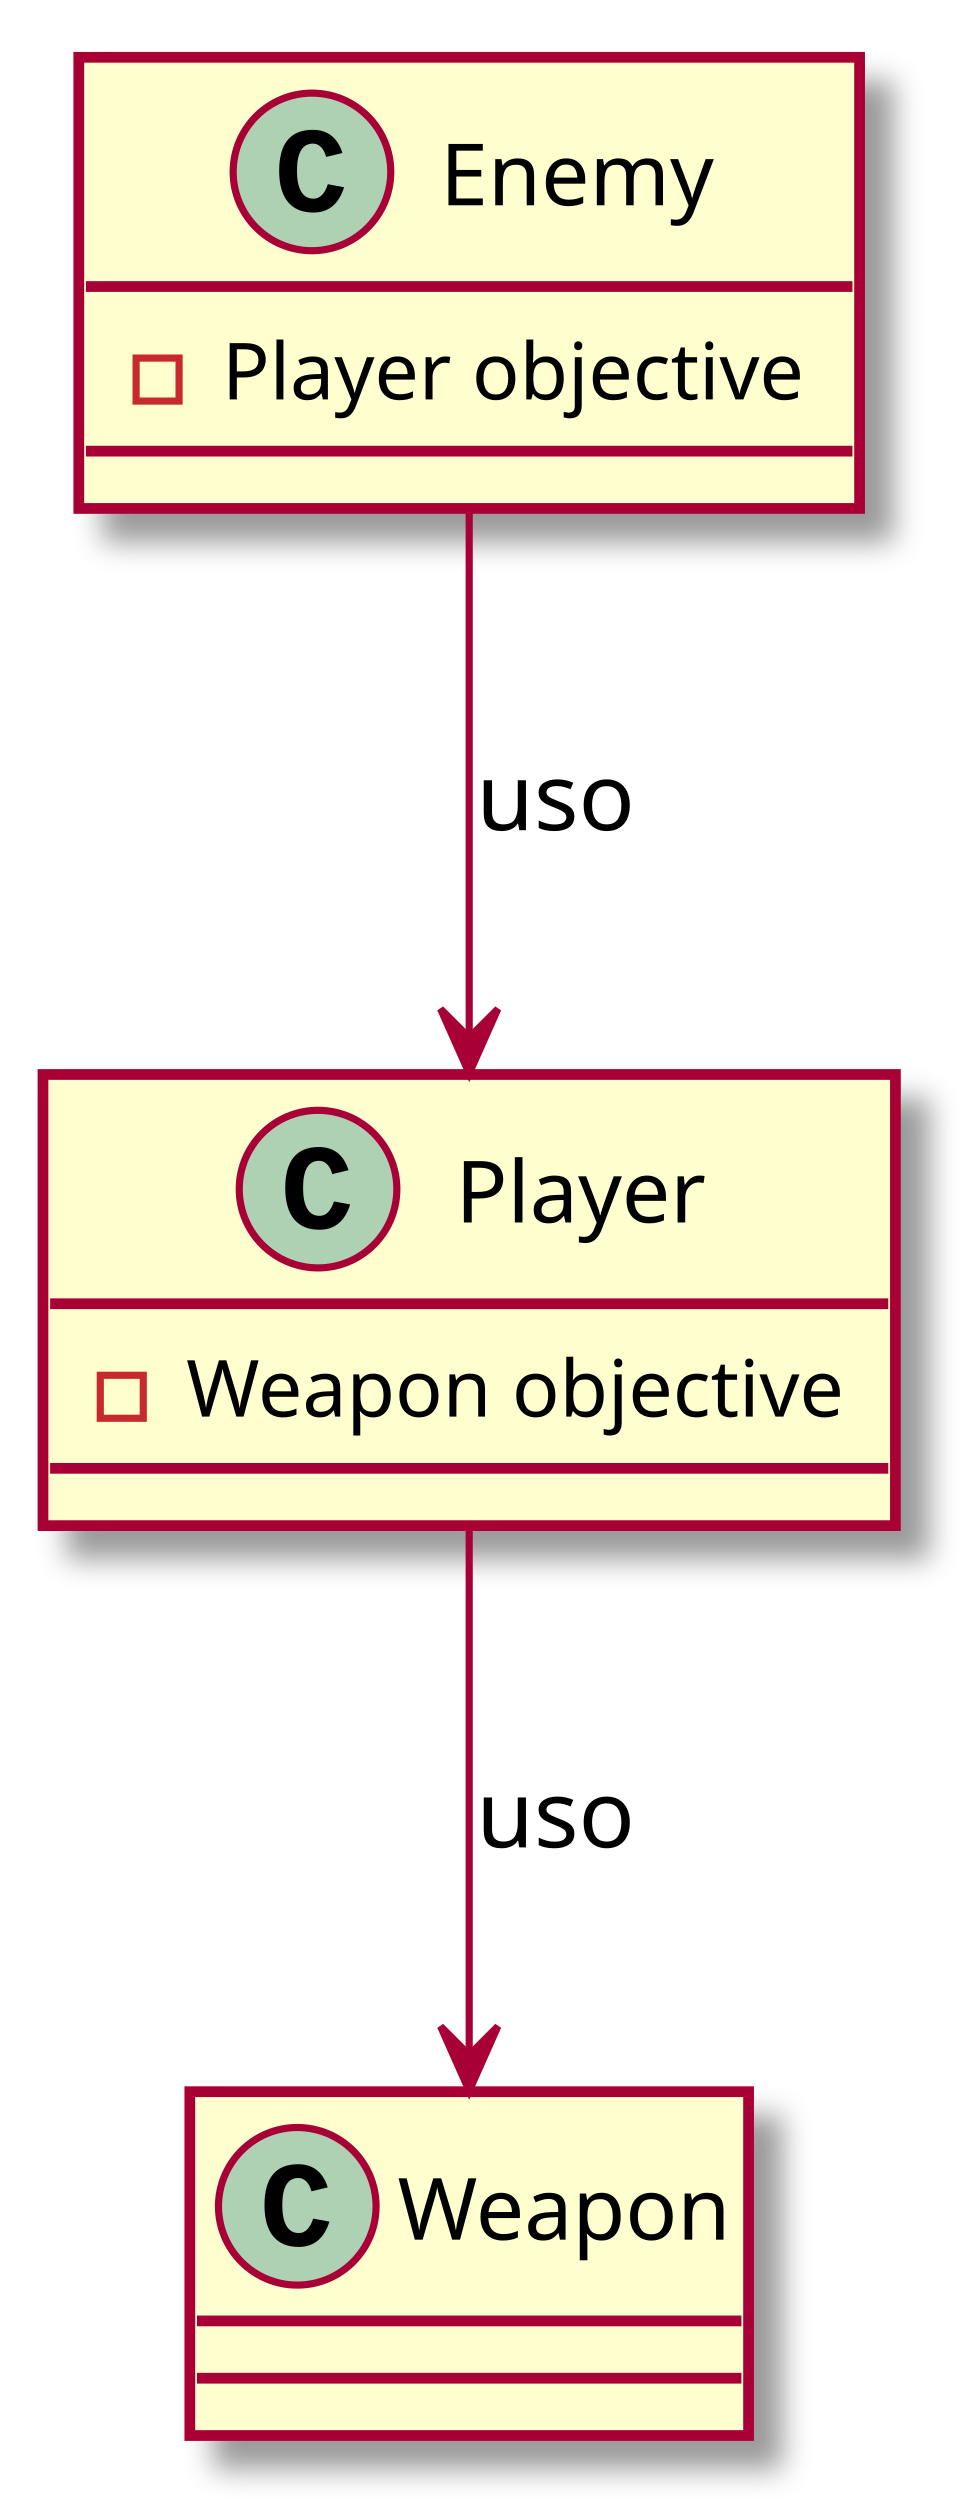
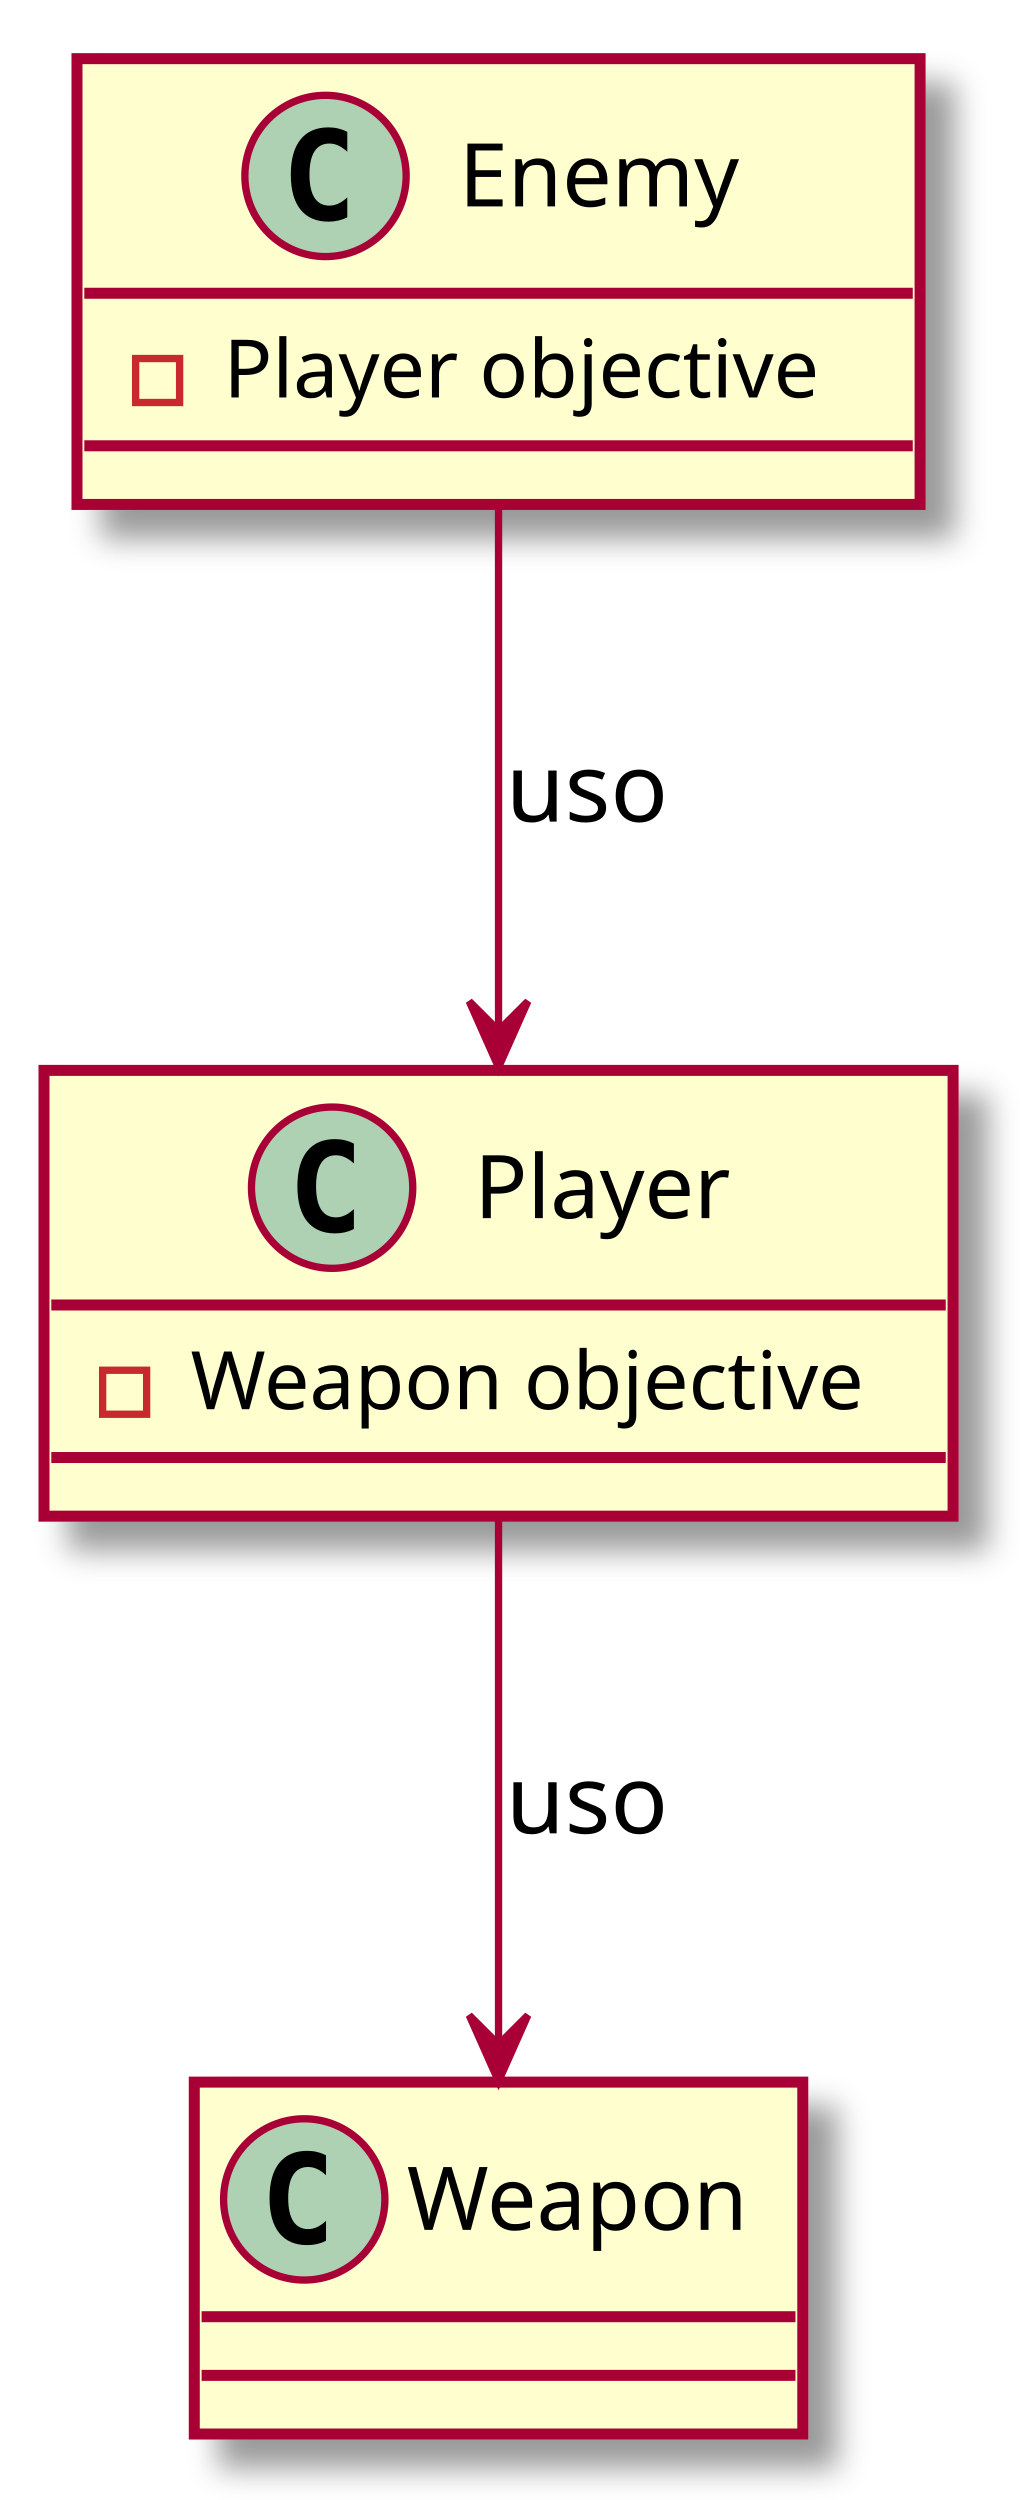
- <svg xmlns="http://www.w3.org/2000/svg" contentScriptType="application/ecmascript" contentStyleType="text/css" height="349px" preserveAspectRatio="none" style="width:134px;height:349px;" version="1.1" viewBox="0 0 134 349" width="134px" zoomAndPan="magnify">
+ <svg xmlns="http://www.w3.org/2000/svg" contentScriptType="application/ecmascript" contentStyleType="text/css" height="341px" preserveAspectRatio="none" style="width:139px;height:341px;" version="1.1" viewBox="0 0 139 341" width="139px" zoomAndPan="magnify">
  <defs>
-     <filter height="300%" id="fvt49f2" width="300%" x="-1" y="-1">
+     <filter height="300%" id="fi5ntln" width="300%" x="-1" y="-1">
      <feGaussianBlur result="blurOut" stdDeviation="2.0" />
      <feColorMatrix in="blurOut" result="blurOut2" type="matrix" values="0 0 0 0 0 0 0 0 0 0 0 0 0 0 0 0 0 0 .4 0" />
      <feOffset dx="4.0" dy="4.0" in="blurOut2" result="blurOut3" />
      <feBlend in="SourceGraphic" in2="blurOut3" mode="normal" />
    </filter>
  </defs>
  <g>
-     <rect fill="#FEFECE" filter="url(#fvt49f2)" height="62.98" style="stroke: #A80036; stroke-width: 1.5;" width="109" x="11" y="8" />
-     <ellipse cx="43.55" cy="24" fill="#ADD1B2" rx="11" ry="11" style="stroke: #A80036; stroke-width: 1.0;" />
-     <path d="M41.456,23.844 Q41.456,25.719 42.034,26.727 Q42.612,27.734 43.769,27.734 Q45.112,27.734 45.769,25.719 L48.034,26.141 Q46.925,29.672 43.753,29.672 Q41.409,29.672 40.191,28.188 Q38.972,26.703 38.972,23.844 Q38.972,18.125 43.675,18.125 Q45.222,18.125 46.261,18.938 Q47.3,19.75 47.8,21.359 L45.534,21.906 Q45.3,21.031 44.816,20.539 Q44.331,20.047 43.706,20.047 Q41.456,20.047 41.456,23.844 Z " />
-     <text fill="#000000" font-family="sans-serif" font-size="12" lengthAdjust="spacingAndGlyphs" textLength="38" x="61.45" y="28.655">Enemy</text>
-     <line style="stroke: #A80036; stroke-width: 1.5;" x1="12" x2="119" y1="40" y2="40" />
-     <rect fill="none" height="6" style="stroke: #C82930; stroke-width: 1.0;" width="6" x="19" y="49.99" />
-     <text fill="#000000" font-family="sans-serif" font-size="11" lengthAdjust="spacingAndGlyphs" textLength="83" x="31" y="55.757">Player objective</text>
-     <line style="stroke: #A80036; stroke-width: 1.5;" x1="12" x2="119" y1="62.98" y2="62.98" />
-     <rect fill="#FEFECE" filter="url(#fvt49f2)" height="62.98" style="stroke: #A80036; stroke-width: 1.5;" width="119" x="6" y="150" />
-     <ellipse cx="44.4" cy="166" fill="#ADD1B2" rx="11" ry="11" style="stroke: #A80036; stroke-width: 1.0;" />
-     <path d="M42.306,165.844 Q42.306,167.719 42.884,168.727 Q43.462,169.734 44.619,169.734 Q45.962,169.734 46.619,167.719 L48.884,168.141 Q47.775,171.672 44.603,171.672 Q42.259,171.672 41.041,170.188 Q39.822,168.703 39.822,165.844 Q39.822,160.125 44.525,160.125 Q46.072,160.125 47.111,160.938 Q48.15,161.75 48.65,163.359 L46.384,163.906 Q46.15,163.031 45.666,162.539 Q45.181,162.047 44.556,162.047 Q42.306,162.047 42.306,165.844 Z " />
-     <text fill="#000000" font-family="sans-serif" font-size="12" lengthAdjust="spacingAndGlyphs" textLength="35" x="63.6" y="170.655">Player</text>
-     <line style="stroke: #A80036; stroke-width: 1.5;" x1="7" x2="124" y1="182" y2="182" />
-     <rect fill="none" height="6" style="stroke: #C82930; stroke-width: 1.0;" width="6" x="14" y="191.99" />
-     <text fill="#000000" font-family="sans-serif" font-size="11" lengthAdjust="spacingAndGlyphs" textLength="93" x="26" y="197.757">Weapon objective</text>
-     <line style="stroke: #A80036; stroke-width: 1.5;" x1="7" x2="124" y1="204.98" y2="204.98" />
-     <rect fill="#FEFECE" filter="url(#fvt49f2)" height="48" style="stroke: #A80036; stroke-width: 1.5;" width="78" x="26.5" y="292" />
-     <ellipse cx="41.5" cy="308" fill="#ADD1B2" rx="11" ry="11" style="stroke: #A80036; stroke-width: 1.0;" />
-     <path d="M39.406,307.844 Q39.406,309.719 39.984,310.727 Q40.562,311.734 41.719,311.734 Q43.062,311.734 43.719,309.719 L45.984,310.141 Q44.875,313.672 41.703,313.672 Q39.359,313.672 38.141,312.188 Q36.922,310.703 36.922,307.844 Q36.922,302.125 41.625,302.125 Q43.172,302.125 44.211,302.938 Q45.25,303.75 45.75,305.359 L43.484,305.906 Q43.25,305.031 42.766,304.539 Q42.281,304.047 41.656,304.047 Q39.406,304.047 39.406,307.844 Z " />
-     <text fill="#000000" font-family="sans-serif" font-size="12" lengthAdjust="spacingAndGlyphs" textLength="46" x="55.5" y="312.655">Weapon</text>
-     <line style="stroke: #A80036; stroke-width: 1.5;" x1="27.5" x2="103.5" y1="324" y2="324" />
-     <line style="stroke: #A80036; stroke-width: 1.5;" x1="27.5" x2="103.5" y1="332" y2="332" />
-     <path d="M65.5,213.231 C65.5,235.455 65.5,265.248 65.5,286.853 " fill="none" style="stroke: #A80036; stroke-width: 1.0;" />
-     <polygon fill="#A80036" points="65.5,291.882,69.5,282.882,65.5,286.882,61.5,282.882,65.5,291.882" style="stroke: #A80036; stroke-width: 1.0;" />
-     <text fill="#000000" font-family="sans-serif" font-size="13" lengthAdjust="spacingAndGlyphs" textLength="22" x="66.5" y="257.895">uso</text>
-     <path d="M65.5,71.224 C65.5,92.925 65.5,122.072 65.5,144.806 " fill="none" style="stroke: #A80036; stroke-width: 1.0;" />
-     <polygon fill="#A80036" points="65.5,149.848,69.5,140.848,65.5,144.848,61.5,140.848,65.5,149.848" style="stroke: #A80036; stroke-width: 1.0;" />
-     <text fill="#000000" font-family="sans-serif" font-size="13" lengthAdjust="spacingAndGlyphs" textLength="22" x="66.5" y="115.895">uso</text>
+     <rect fill="#FEFECE" filter="url(#fi5ntln)" height="60.805" style="stroke: #A80036; stroke-width: 1.5;" width="115" x="10.5" y="8" />
+     <ellipse cx="44.4" cy="24" fill="#ADD1B2" rx="11" ry="11" style="stroke: #A80036; stroke-width: 1.0;" />
+     <path d="M47.369,29.641 Q46.791,29.938 46.15,30.086 Q45.509,30.234 44.806,30.234 Q42.306,30.234 40.986,28.586 Q39.666,26.938 39.666,23.812 Q39.666,20.688 40.986,19.031 Q42.306,17.375 44.806,17.375 Q45.509,17.375 46.158,17.531 Q46.806,17.688 47.369,17.984 L47.369,20.703 Q46.744,20.125 46.15,19.852 Q45.556,19.578 44.931,19.578 Q43.587,19.578 42.9,20.648 Q42.212,21.719 42.212,23.812 Q42.212,25.906 42.9,26.977 Q43.587,28.047 44.931,28.047 Q45.556,28.047 46.15,27.773 Q46.744,27.5 47.369,26.922 L47.369,29.641 Z " />
+     <text fill="#000000" font-family="sans-serif" font-size="12" lengthAdjust="spacingAndGlyphs" textLength="41" x="62.6" y="28.154">Enemy</text>
+     <line style="stroke: #A80036; stroke-width: 1.5;" x1="11.5" x2="124.5" y1="40" y2="40" />
+     <rect fill="none" height="6" style="stroke: #C82930; stroke-width: 1.0;" width="6" x="18.5" y="48.902" />
+     <text fill="#000000" font-family="sans-serif" font-size="11" lengthAdjust="spacingAndGlyphs" textLength="89" x="30.5" y="54.21">Player objective</text>
+     <line style="stroke: #A80036; stroke-width: 1.5;" x1="11.5" x2="124.5" y1="60.805" y2="60.805" />
+     <rect fill="#FEFECE" filter="url(#fi5ntln)" height="60.805" style="stroke: #A80036; stroke-width: 1.5;" width="124" x="6" y="146" />
+     <ellipse cx="45.3" cy="162" fill="#ADD1B2" rx="11" ry="11" style="stroke: #A80036; stroke-width: 1.0;" />
+     <path d="M48.269,167.641 Q47.691,167.938 47.05,168.086 Q46.409,168.234 45.706,168.234 Q43.206,168.234 41.886,166.586 Q40.566,164.938 40.566,161.812 Q40.566,158.688 41.886,157.031 Q43.206,155.375 45.706,155.375 Q46.409,155.375 47.058,155.531 Q47.706,155.688 48.269,155.984 L48.269,158.703 Q47.644,158.125 47.05,157.852 Q46.456,157.578 45.831,157.578 Q44.487,157.578 43.8,158.648 Q43.112,159.719 43.112,161.812 Q43.112,163.906 43.8,164.977 Q44.487,166.047 45.831,166.047 Q46.456,166.047 47.05,165.773 Q47.644,165.5 48.269,164.922 L48.269,167.641 Z " />
+     <text fill="#000000" font-family="sans-serif" font-size="12" lengthAdjust="spacingAndGlyphs" textLength="38" x="64.7" y="166.154">Player</text>
+     <line style="stroke: #A80036; stroke-width: 1.5;" x1="7" x2="129" y1="178" y2="178" />
+     <rect fill="none" height="6" style="stroke: #C82930; stroke-width: 1.0;" width="6" x="14" y="186.902" />
+     <text fill="#000000" font-family="sans-serif" font-size="11" lengthAdjust="spacingAndGlyphs" textLength="98" x="26" y="192.21">Weapon objective</text>
+     <line style="stroke: #A80036; stroke-width: 1.5;" x1="7" x2="129" y1="198.805" y2="198.805" />
+     <rect fill="#FEFECE" filter="url(#fi5ntln)" height="48" style="stroke: #A80036; stroke-width: 1.5;" width="83" x="26.5" y="284" />
+     <ellipse cx="41.5" cy="300" fill="#ADD1B2" rx="11" ry="11" style="stroke: #A80036; stroke-width: 1.0;" />
+     <path d="M44.469,305.641 Q43.891,305.938 43.25,306.086 Q42.609,306.234 41.906,306.234 Q39.406,306.234 38.086,304.586 Q36.766,302.938 36.766,299.812 Q36.766,296.688 38.086,295.031 Q39.406,293.375 41.906,293.375 Q42.609,293.375 43.258,293.531 Q43.906,293.688 44.469,293.984 L44.469,296.703 Q43.844,296.125 43.25,295.852 Q42.656,295.578 42.031,295.578 Q40.688,295.578 40,296.648 Q39.312,297.719 39.312,299.812 Q39.312,301.906 40,302.977 Q40.688,304.047 42.031,304.047 Q42.656,304.047 43.25,303.773 Q43.844,303.5 44.469,302.922 L44.469,305.641 Z " />
+     <text fill="#000000" font-family="sans-serif" font-size="12" lengthAdjust="spacingAndGlyphs" textLength="51" x="55.5" y="304.154">Weapon</text>
+     <line style="stroke: #A80036; stroke-width: 1.5;" x1="27.5" x2="108.5" y1="316" y2="316" />
+     <line style="stroke: #A80036; stroke-width: 1.5;" x1="27.5" x2="108.5" y1="324" y2="324" />
+     <path d="M68,207.21 C68,228.688 68,257.527 68,278.678 " fill="none" style="stroke: #A80036; stroke-width: 1.0;" />
+     <polygon fill="#A80036" points="68,283.881,72,274.881,68,278.881,64,274.881,68,283.881" style="stroke: #A80036; stroke-width: 1.0;" />
+     <text fill="#000000" font-family="sans-serif" font-size="13" lengthAdjust="spacingAndGlyphs" textLength="23" x="69" y="250.067">uso</text>
+     <path d="M68,69.01 C68,89.984 68,118.243 68,140.379 " fill="none" style="stroke: #A80036; stroke-width: 1.0;" />
+     <polygon fill="#A80036" points="68,145.578,72,136.578,68,140.578,64,136.578,68,145.578" style="stroke: #A80036; stroke-width: 1.0;" />
+     <text fill="#000000" font-family="sans-serif" font-size="13" lengthAdjust="spacingAndGlyphs" textLength="23" x="69" y="112.067">uso</text>
  </g>
</svg>
